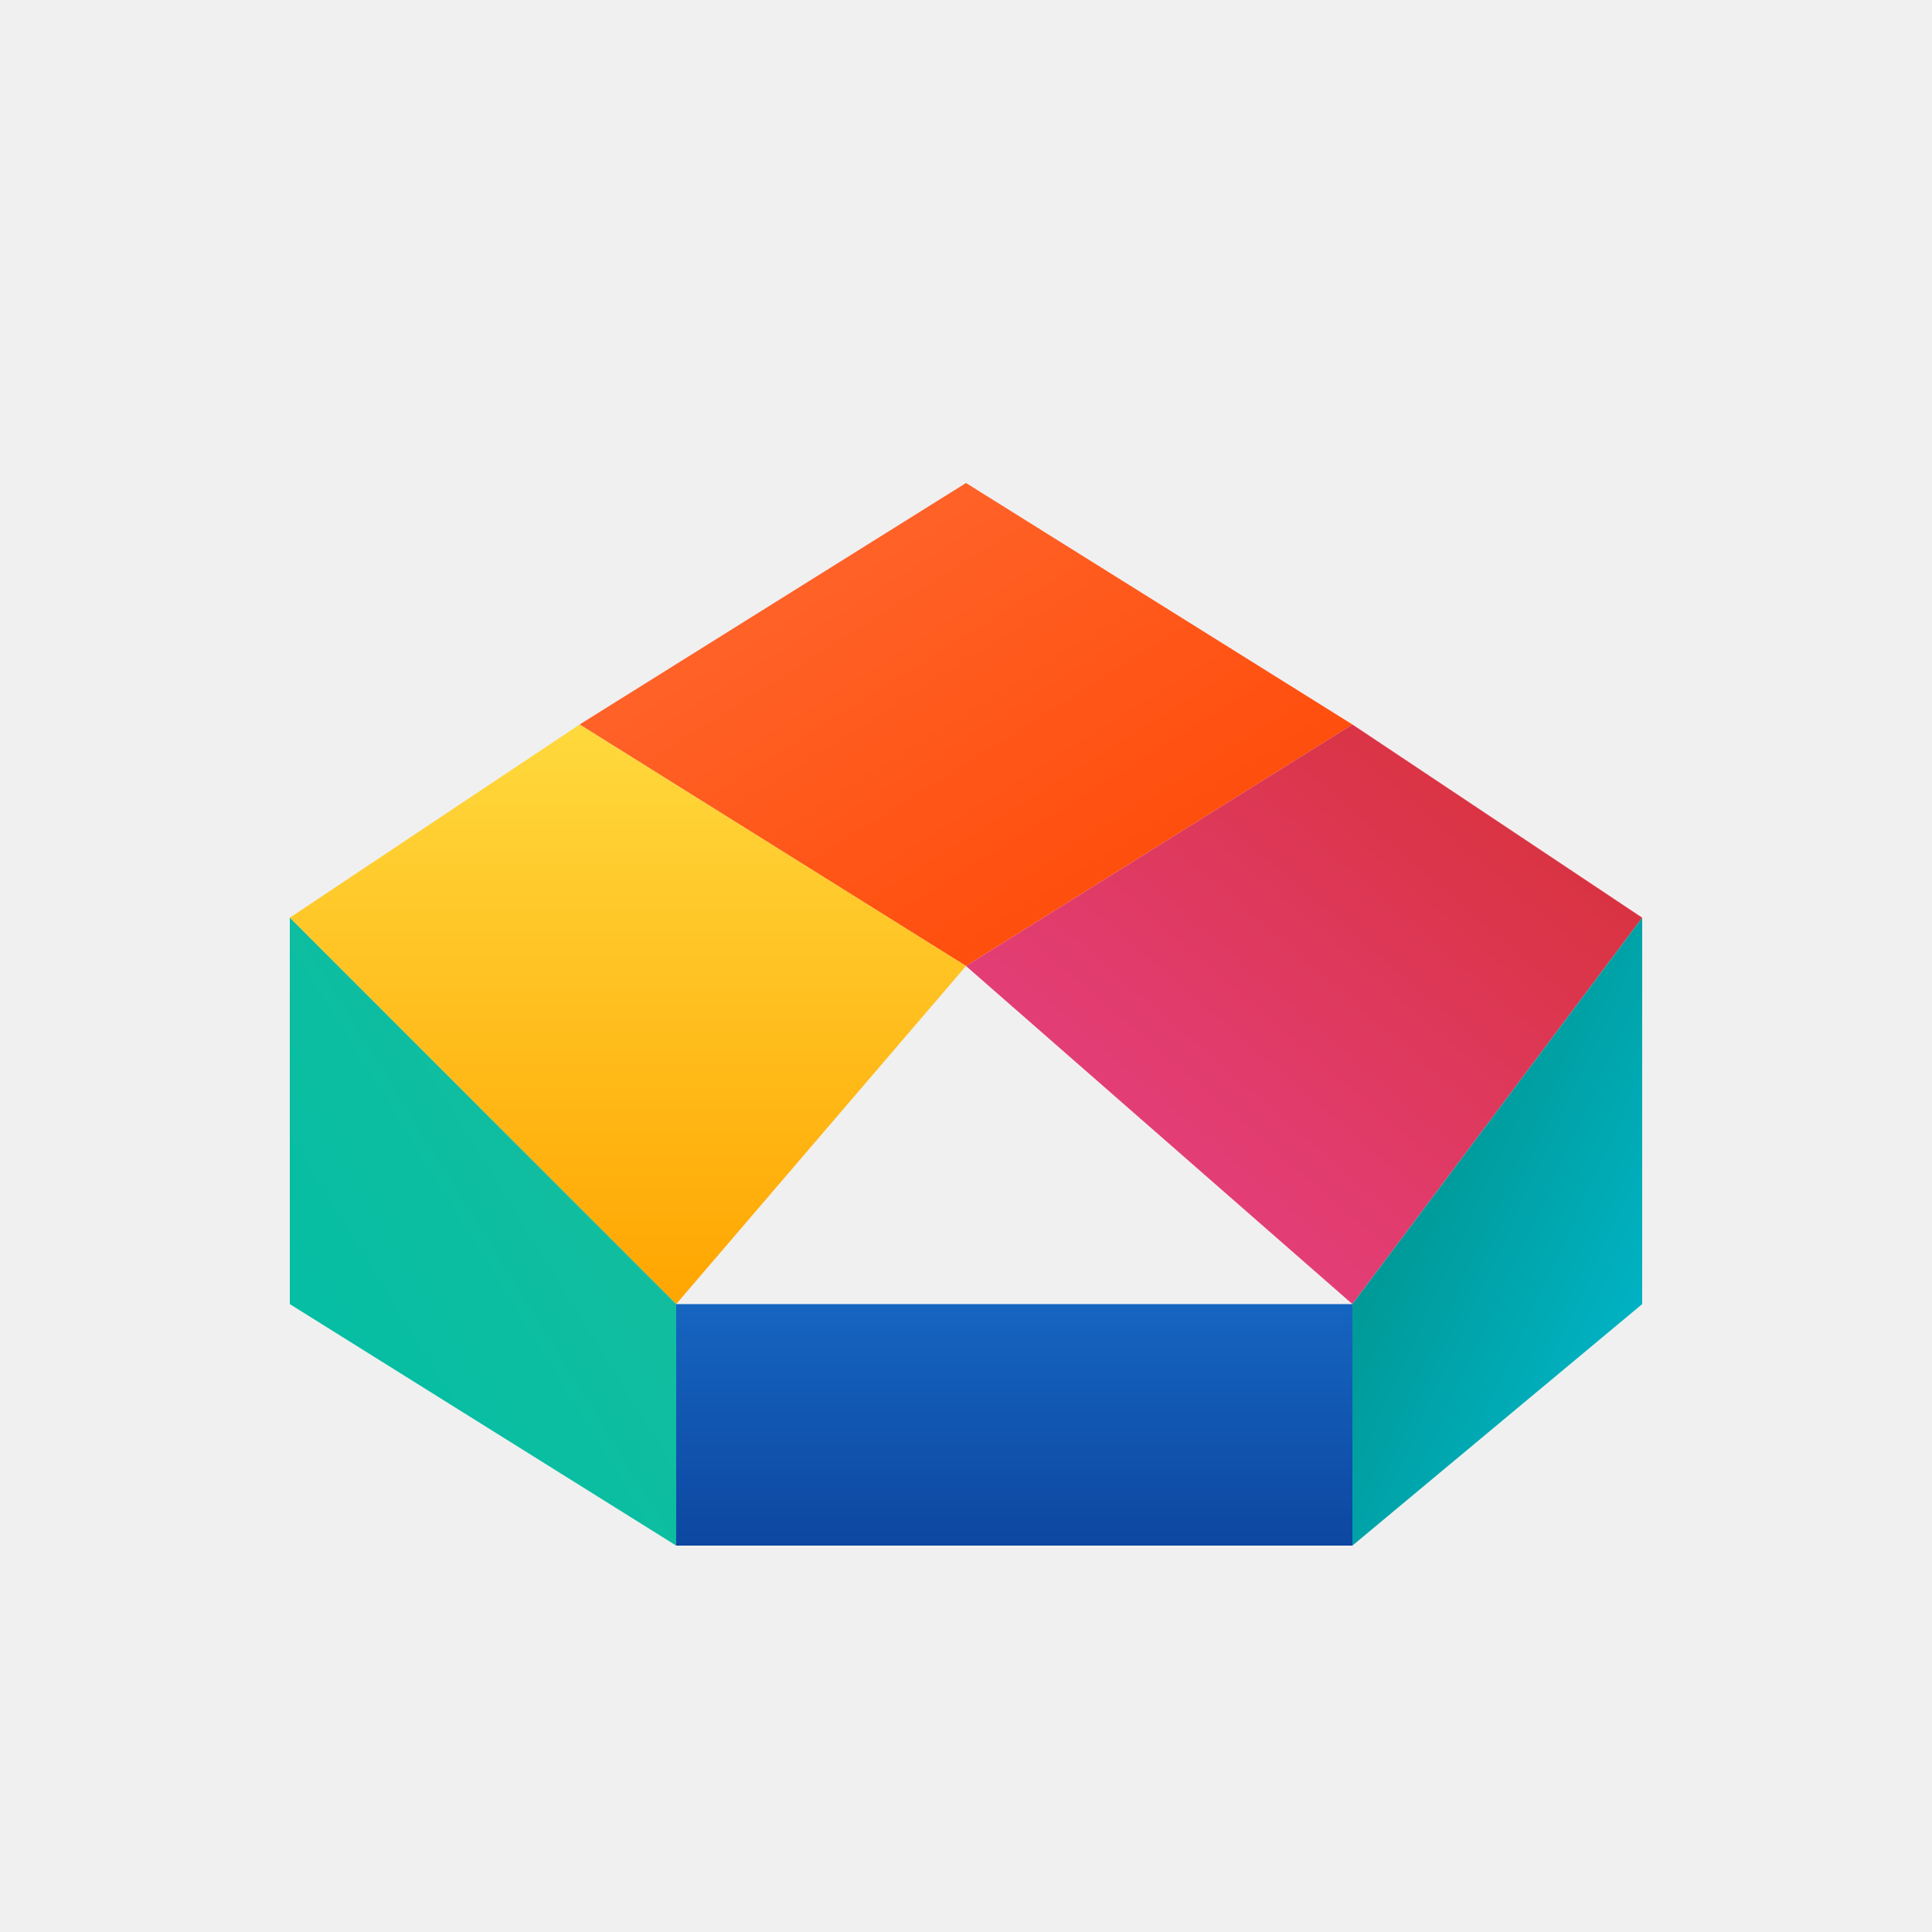
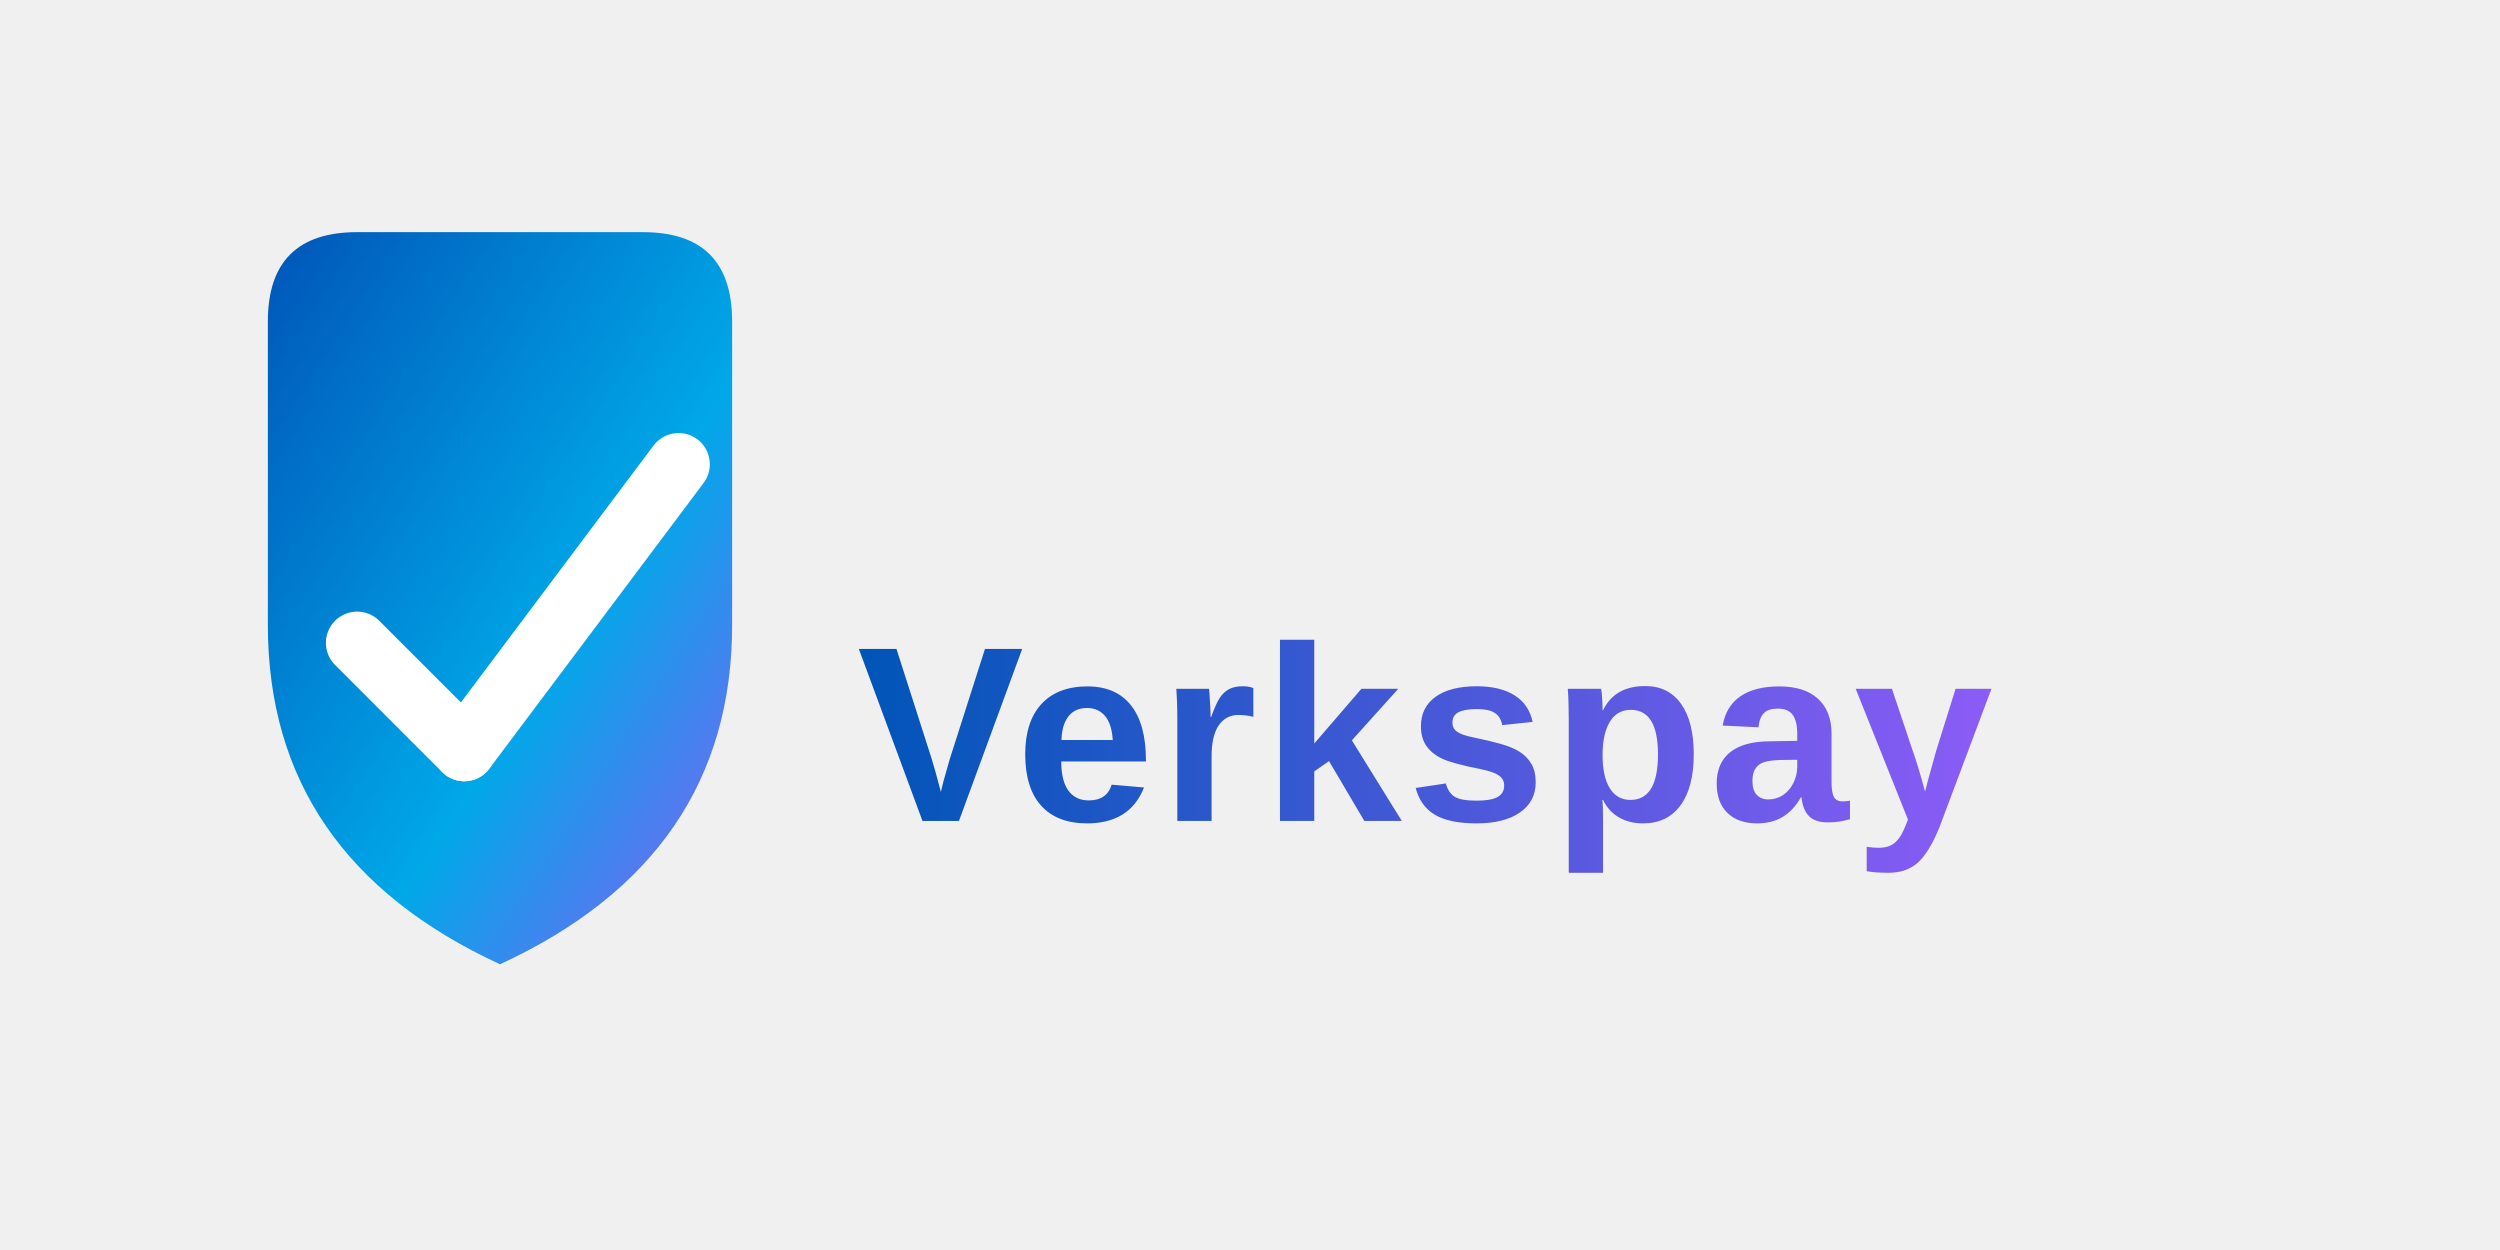
- <svg xmlns="http://www.w3.org/2000/svg" viewBox="0 0 200 200">
+ <svg xmlns="http://www.w3.org/2000/svg" viewBox="0 0 1400 700" preserveAspectRatio="xMidYMid meet">
  <defs>
-     <linearGradient id="grad1" x1="0%" y1="0%" x2="100%" y2="100%">
-       <stop offset="0%" style="stop-color:#FF6B35;stop-opacity:1" />
-       <stop offset="100%" style="stop-color:#FF4500;stop-opacity:1" />
+     <linearGradient id="shieldGrad" x1="0%" y1="0%" x2="100%" y2="100%">
+       <stop offset="0%" style="stop-color:#0055B8;stop-opacity:1" />
+       <stop offset="60%" style="stop-color:#00A8E8;stop-opacity:1" />
+       <stop offset="100%" style="stop-color:#8B5CF6;stop-opacity:1" />
    </linearGradient>
-     <linearGradient id="grad2" x1="100%" y1="0%" x2="0%" y2="100%">
-       <stop offset="0%" style="stop-color:#D63031;stop-opacity:1" />
-       <stop offset="100%" style="stop-color:#E84393;stop-opacity:1" />
-     </linearGradient>
-     <linearGradient id="grad3" x1="50%" y1="0%" x2="50%" y2="100%">
-       <stop offset="0%" style="stop-color:#FFD93D;stop-opacity:1" />
-       <stop offset="100%" style="stop-color:#FFA500;stop-opacity:1" />
-     </linearGradient>
-     <linearGradient id="grad4" x1="0%" y1="100%" x2="100%" y2="0%">
-       <stop offset="0%" style="stop-color:#00BFA5;stop-opacity:1" />
-       <stop offset="100%" style="stop-color:#1ABC9C;stop-opacity:1" />
-     </linearGradient>
-     <linearGradient id="grad5" x1="100%" y1="100%" x2="0%" y2="0%">
-       <stop offset="0%" style="stop-color:#00BCD4;stop-opacity:1" />
-       <stop offset="100%" style="stop-color:#00897B;stop-opacity:1" />
-     </linearGradient>
-     <linearGradient id="grad6" x1="50%" y1="100%" x2="50%" y2="0%">
-       <stop offset="0%" style="stop-color:#0D47A1;stop-opacity:1" />
-       <stop offset="100%" style="stop-color:#1565C0;stop-opacity:1" />
+     <linearGradient id="textGrad" x1="0%" y1="0%" x2="100%" y2="0%">
+       <stop offset="0%" style="stop-color:#0055B8;stop-opacity:1" />
+       <stop offset="100%" style="stop-color:#8B5CF6;stop-opacity:1" />
    </linearGradient>
  </defs>
-   <polygon points="100,50 140,75 100,100 60,75" fill="url(#grad1)" />
-   <polygon points="140,75 170,95 140,135 100,100" fill="url(#grad2)" />
-   <polygon points="60,75 100,100 70,135 30,95" fill="url(#grad3)" />
-   <polygon points="30,95 70,135 70,160 30,135" fill="url(#grad4)" />
-   <polygon points="140,135 170,95 170,135 140,160" fill="url(#grad5)" />
-   <polygon points="70,135 70,160 140,160 140,135" fill="url(#grad6)" />
+   <g>
+     <path d="M 150 180 L 150 350 Q 150 480 280 540 Q 410 480 410 350 L 410 180 Q 410 130 360 130 L 200 130 Q 150 130 150 180 Z" fill="url(#shieldGrad)" stroke="none" />
+     <g>
+       <line x1="200" y1="360" x2="260" y2="420" stroke="white" stroke-width="35" stroke-linecap="round" />
+       <line x1="260" y1="420" x2="380" y2="260" stroke="white" stroke-width="35" stroke-linecap="round" />
+     </g>
+   </g>
+   <text x="480" y="420" font-family="'Arial', 'Helvetica', sans-serif" font-size="140" font-weight="bold" fill="url(#textGrad)" letter-spacing="3" dominant-baseline="middle">Verkspay</text>
</svg>
